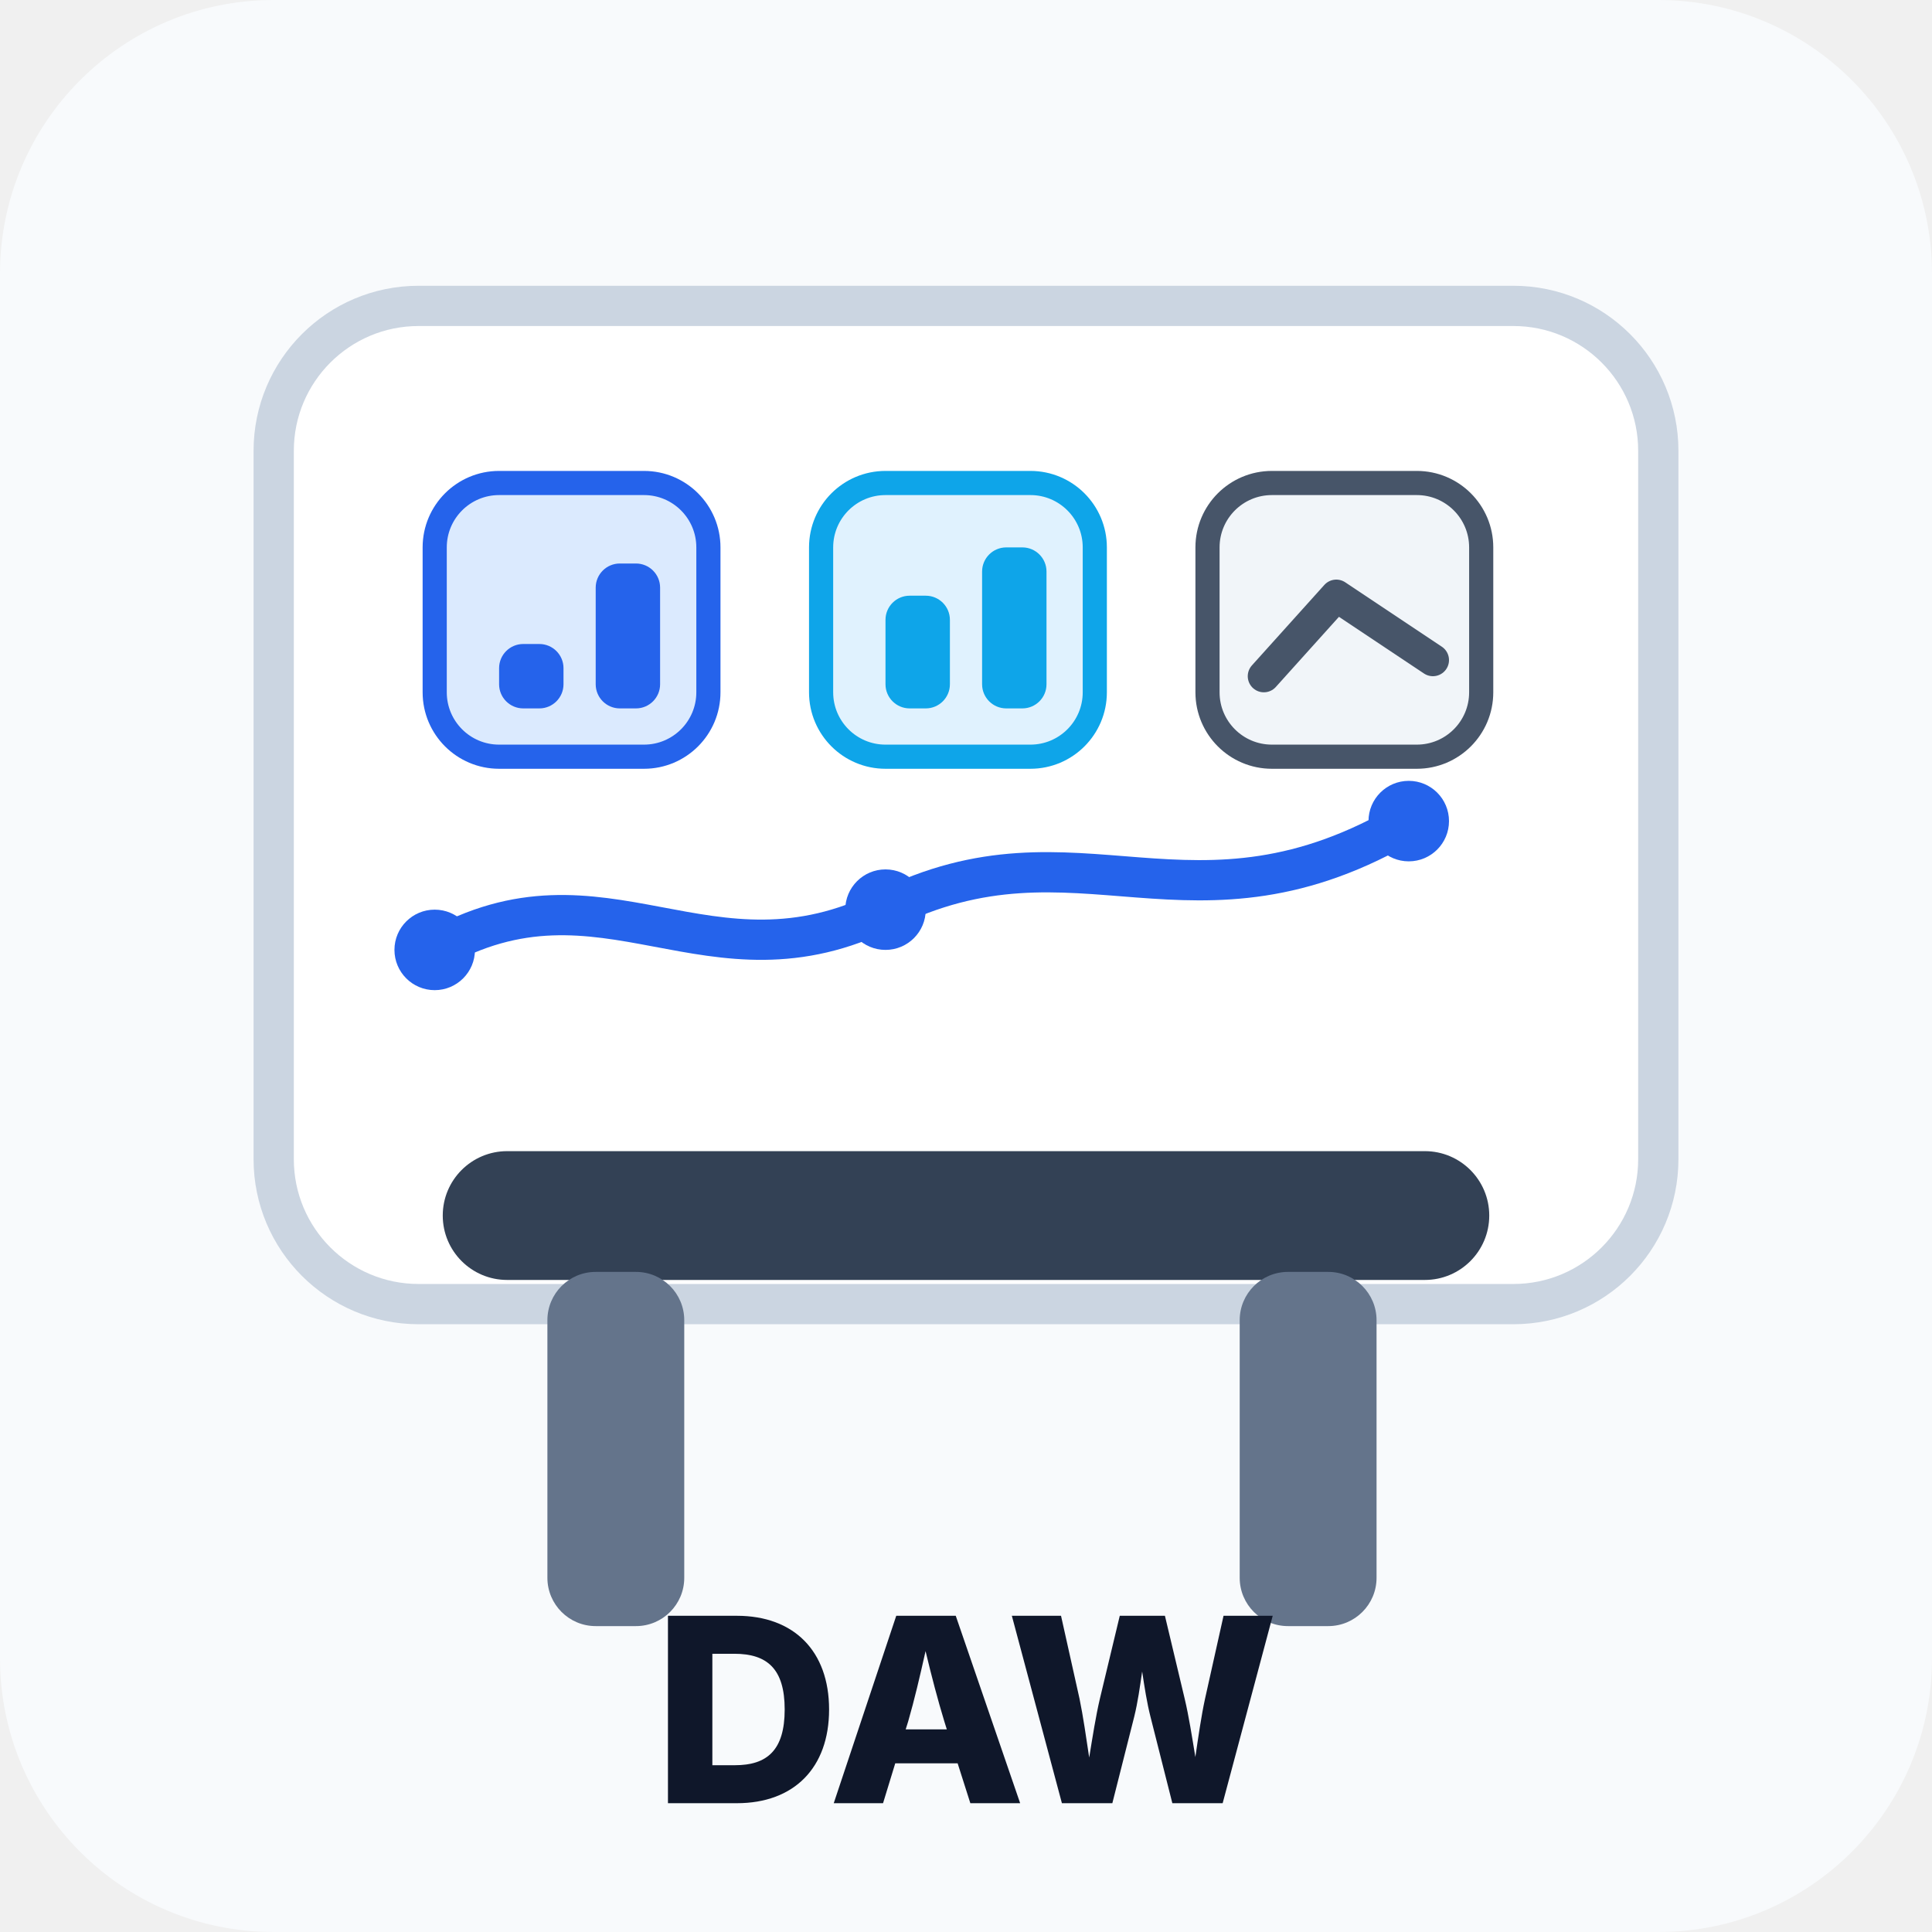
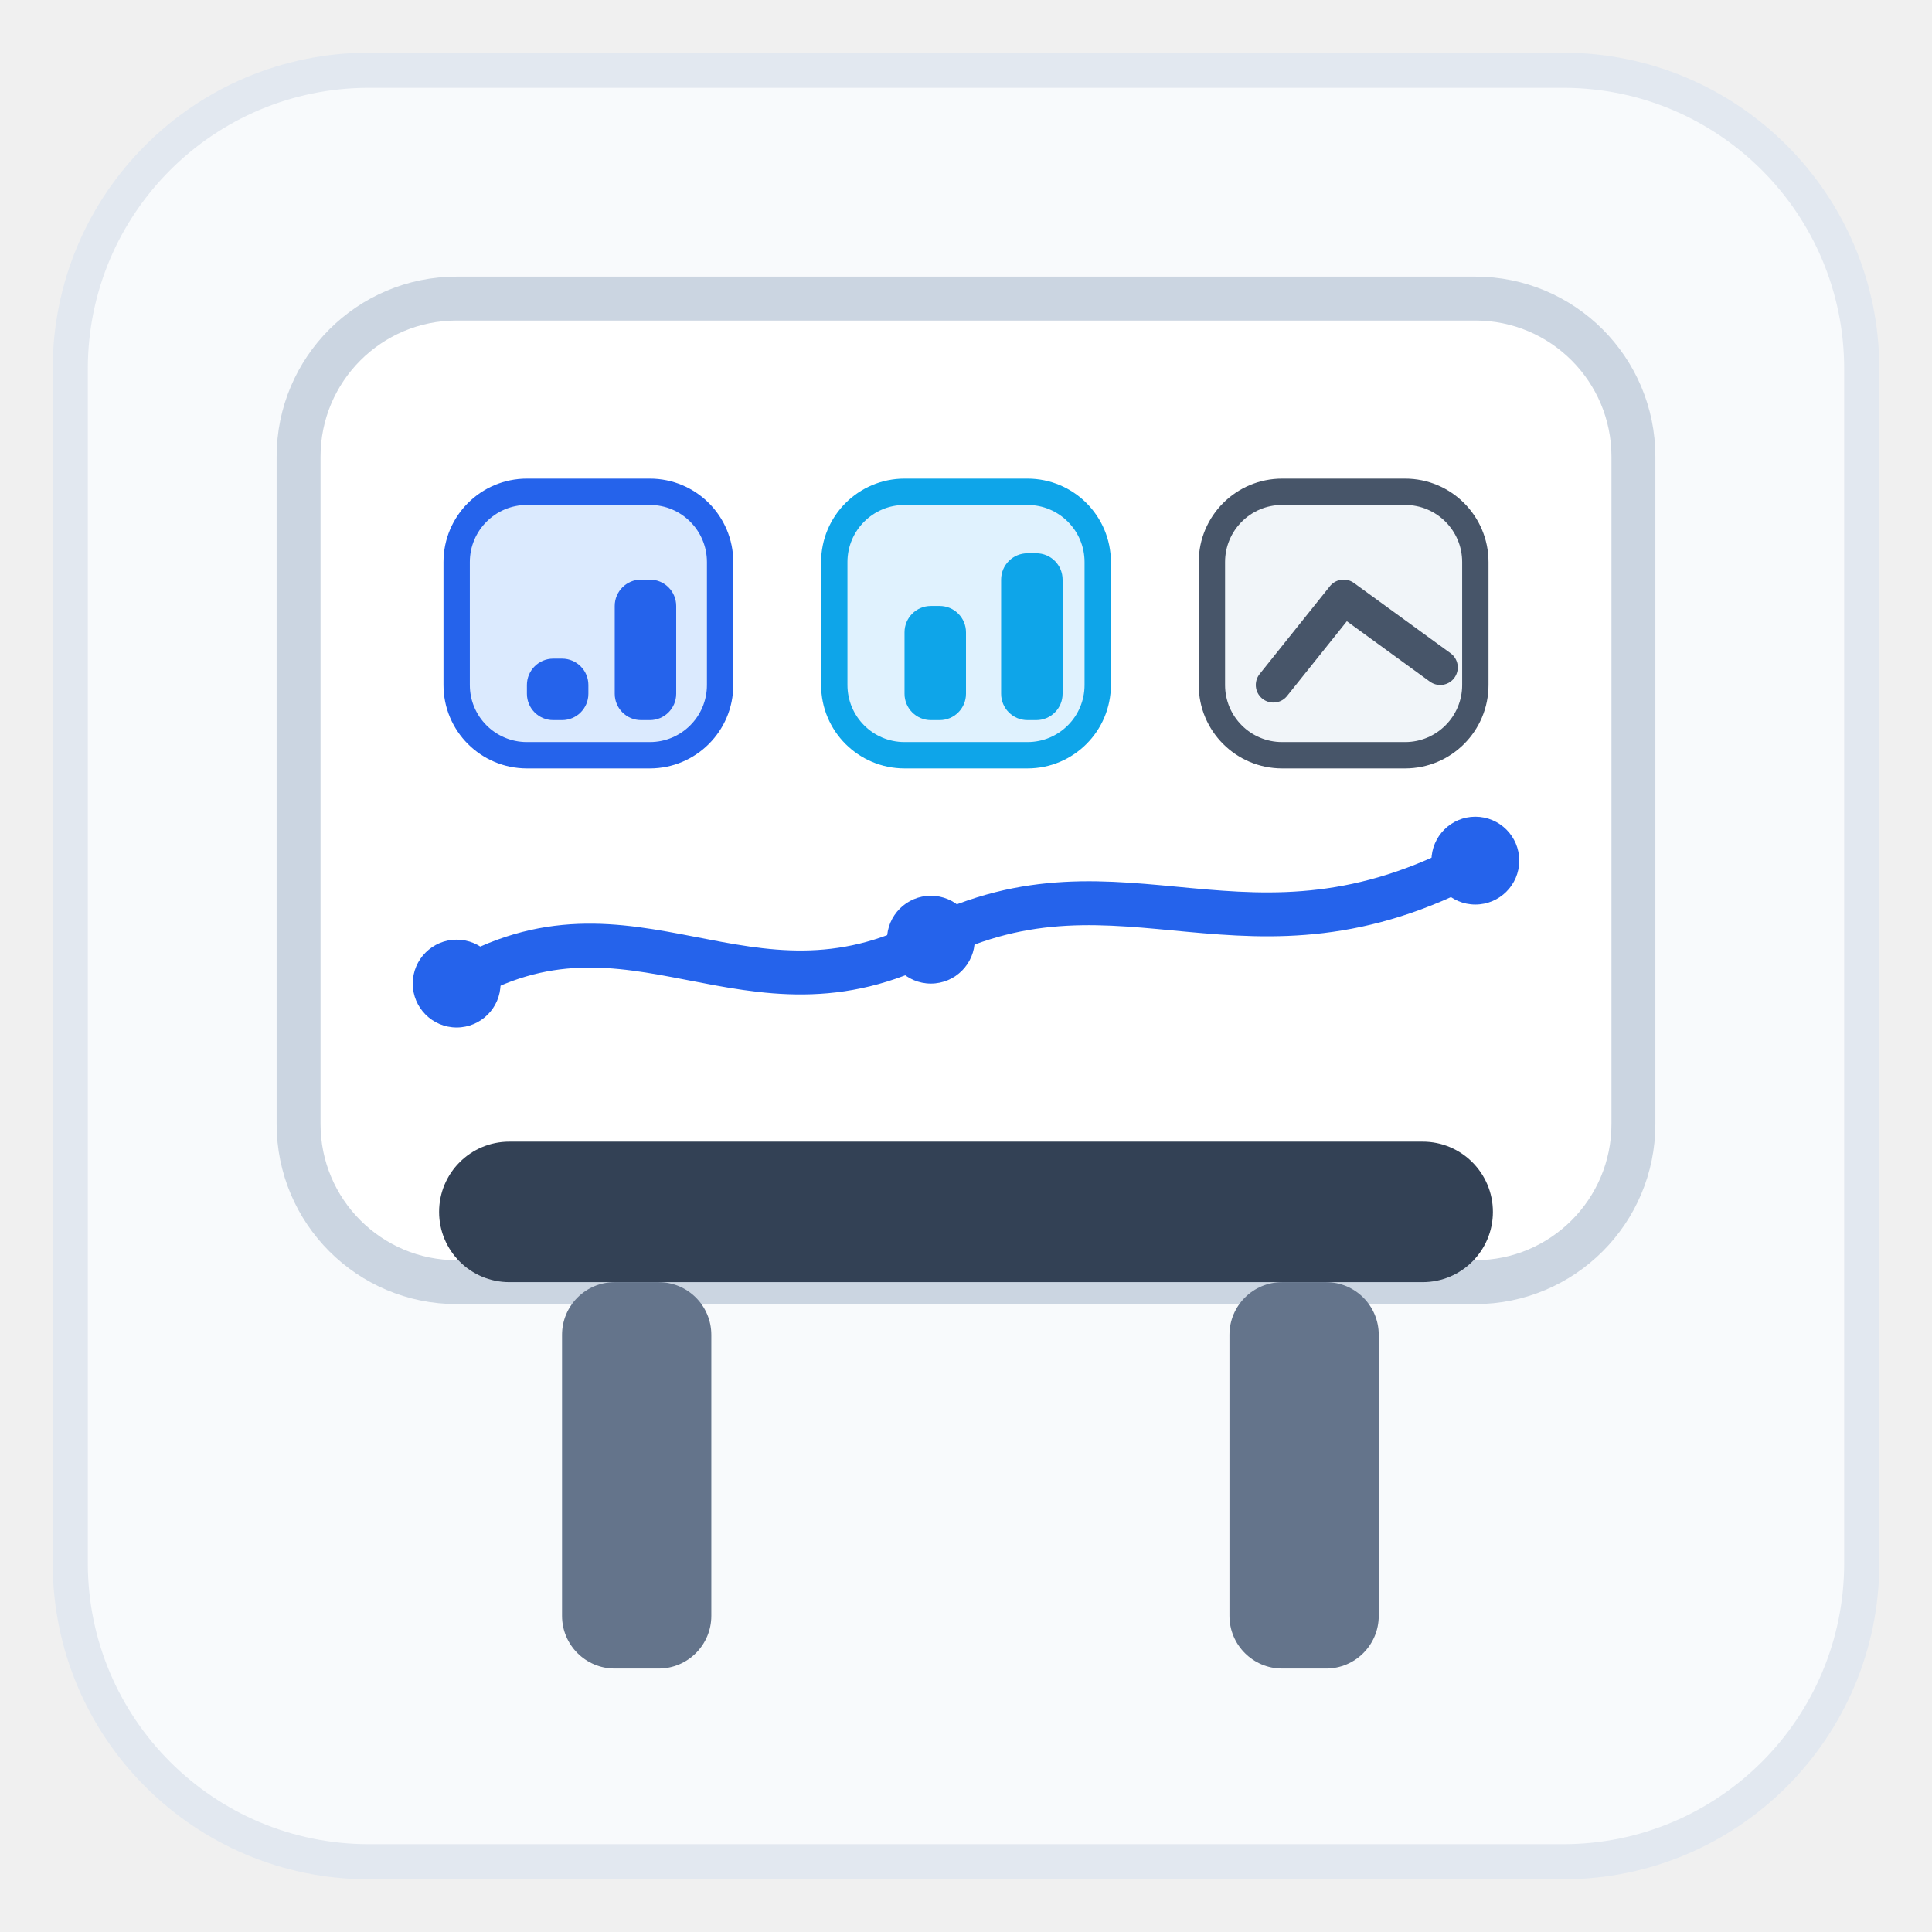
- <svg xmlns="http://www.w3.org/2000/svg" width="240" height="240" viewBox="0 0 240 240" fill="none" role="img" aria-labelledby="title desc">
-   <rect width="240" height="240" rx="34" fill="#F8FAFC" />
-   <rect x="34" y="38" width="172" height="124" rx="18" fill="#FFFFFF" stroke="#CBD5E1" stroke-width="5" />
-   <rect x="55" y="143" width="130" height="16" rx="8" fill="#334155" />
-   <rect x="68" y="158" width="17" height="44" rx="6" fill="#64748B" />
-   <rect x="154" y="158" width="17" height="44" rx="6" fill="#64748B" />
-   <rect x="54" y="60" width="34" height="34" rx="8" fill="#DBEAFE" stroke="#2563EB" stroke-width="3" />
-   <rect x="102" y="60" width="34" height="34" rx="8" fill="#E0F2FE" stroke="#0EA5E9" stroke-width="3" />
-   <rect x="150" y="60" width="34" height="34" rx="8" fill="#F1F5F9" stroke="#475569" stroke-width="3" />
-   <rect x="62" y="80" width="8" height="8" rx="3" fill="#2563EB" />
-   <rect x="74" y="70" width="8" height="18" rx="3" fill="#2563EB" />
-   <rect x="110" y="74" width="8" height="14" rx="3" fill="#0EA5E9" />
-   <rect x="122" y="68" width="8" height="20" rx="3" fill="#0EA5E9" />
-   <path d="M157 84L166 74L178 82" stroke="#475569" stroke-width="4" stroke-linecap="round" stroke-linejoin="round" />
-   <path d="M54 118C75 106 88 124 110 113C134 101 148 118 175 102" stroke="#2563EB" stroke-width="5" stroke-linecap="round" />
-   <circle cx="54" cy="118" r="5" fill="#2563EB" />
-   <circle cx="110" cy="113" r="5" fill="#2563EB" />
-   <circle cx="175" cy="102" r="5" fill="#2563EB" />
-   <text x="120" y="224" text-anchor="middle" fill="#0F172A" font-family="Inter, Segoe UI, Arial, sans-serif" font-size="32" font-weight="800" letter-spacing="0">DAW</text>
+ <svg xmlns="http://www.w3.org/2000/svg" width="220" height="220" viewBox="0 0 220 220" fill="none" role="img" aria-labelledby="title desc">
+   <rect x="8" y="8" width="204" height="204" rx="34" fill="#F8FAFC" stroke="#E2E8F0" stroke-width="4" />
+   <rect x="34" y="34" width="152" height="112" rx="18" fill="#FFFFFF" stroke="#CBD5E1" stroke-width="5" />
+   <rect x="50" y="130" width="120" height="16" rx="8" fill="#334155" />
+   <rect x="64" y="146" width="17" height="44" rx="6" fill="#64748B" />
+   <rect x="140" y="146" width="17" height="44" rx="6" fill="#64748B" />
+   <rect x="52" y="56" width="30" height="30" rx="8" fill="#DBEAFE" stroke="#2563EB" stroke-width="3" />
+   <rect x="95" y="56" width="30" height="30" rx="8" fill="#E0F2FE" stroke="#0EA5E9" stroke-width="3" />
+   <rect x="138" y="56" width="30" height="30" rx="8" fill="#F1F5F9" stroke="#475569" stroke-width="3" />
+   <rect x="60" y="75" width="7" height="7" rx="3" fill="#2563EB" />
+   <rect x="70" y="66" width="7" height="16" rx="3" fill="#2563EB" />
+   <rect x="103" y="69" width="7" height="13" rx="3" fill="#0EA5E9" />
+   <rect x="114" y="63" width="7" height="19" rx="3" fill="#0EA5E9" />
+   <path d="M145 78L153 68L164 76" stroke="#475569" stroke-width="4" stroke-linecap="round" stroke-linejoin="round" />
+   <path d="M52 112C72 100 85 118 106 107C128 96 142 112 168 98" stroke="#2563EB" stroke-width="5" stroke-linecap="round" />
+   <circle cx="52" cy="112" r="5" fill="#2563EB" />
+   <circle cx="106" cy="107" r="5" fill="#2563EB" />
+   <circle cx="168" cy="98" r="5" fill="#2563EB" />
</svg>
